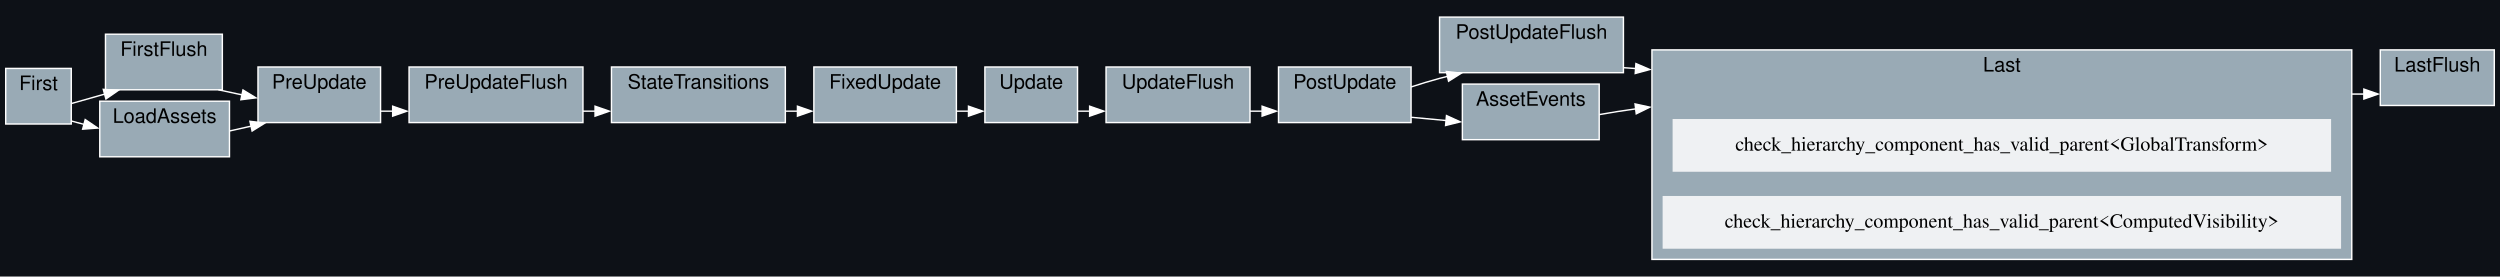
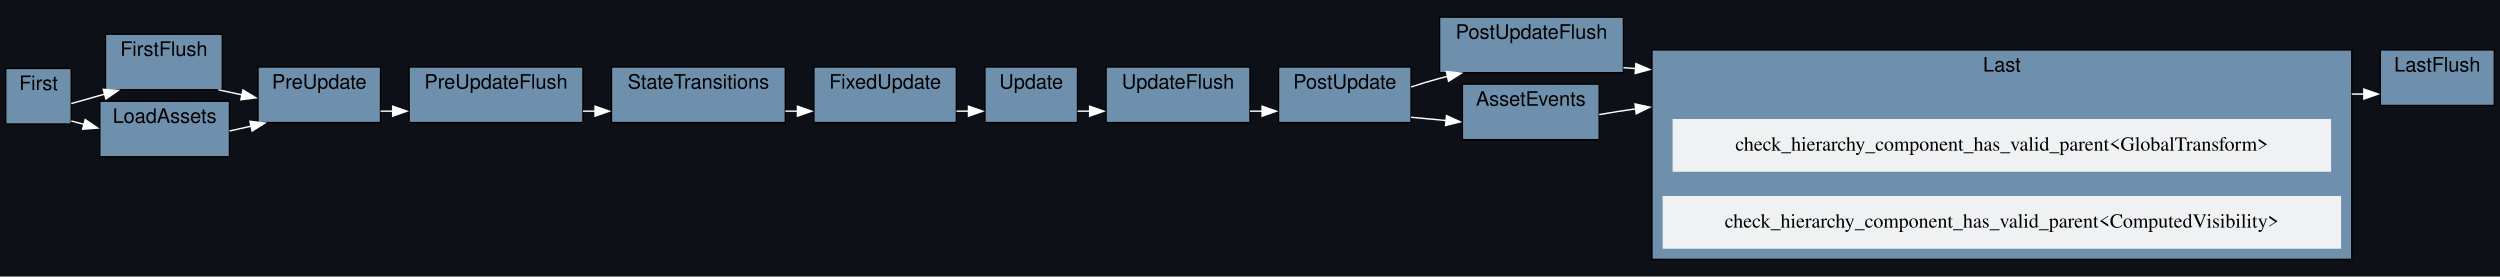
<svg xmlns="http://www.w3.org/2000/svg" width="1754pt" height="194pt" viewBox="0.00 0.00 1754.00 194.00">
  <g id="graph0" class="graph" transform="scale(1 1) rotate(0) translate(4 190)">
    <polygon fill="#0d1117" stroke="none" points="-4,4 -4,-190 1750,-190 1750,4 -4,4" />
    <g id="clust1" class="cluster">
-       <polygon fill="#99aab5" stroke="white" points="70,-127 70,-166 152,-166 152,-127 70,-127" />
+       <polygon fill="#6f90ad" stroke="black" points="70,-127 70,-166 152,-166 152,-127 70,-127" />
      <text text-anchor="middle" x="111" y="-150.8" font-family="Helvetica,sans-Serif" font-size="14.00">FirstFlush</text>
    </g>
    <g id="clust2" class="cluster">
-       <polygon fill="#99aab5" stroke="white" points="283,-104 283,-143 405,-143 405,-104 283,-104" />
+       <polygon fill="#6f90ad" stroke="black" points="283,-104 283,-143 405,-143 405,-104 283,-104" />
      <text text-anchor="middle" x="344" y="-127.8" font-family="Helvetica,sans-Serif" font-size="14.00">PreUpdateFlush</text>
    </g>
    <g id="clust3" class="cluster">
-       <polygon fill="#99aab5" stroke="white" points="772,-104 772,-143 873,-143 873,-104 772,-104" />
+       <polygon fill="#6f90ad" stroke="black" points="772,-104 772,-143 873,-143 873,-104 772,-104" />
      <text text-anchor="middle" x="822.5" y="-127.8" font-family="Helvetica,sans-Serif" font-size="14.00">UpdateFlush</text>
    </g>
    <g id="clust4" class="cluster">
-       <polygon fill="#99aab5" stroke="white" points="1006,-139 1006,-178 1135,-178 1135,-139 1006,-139" />
+       <polygon fill="#6f90ad" stroke="black" points="1006,-139 1006,-178 1135,-178 1135,-139 1006,-139" />
      <text text-anchor="middle" x="1070.5" y="-162.8" font-family="Helvetica,sans-Serif" font-size="14.00">PostUpdateFlush</text>
    </g>
    <g id="clust5" class="cluster">
-       <polygon fill="#99aab5" stroke="white" points="1666,-116 1666,-155 1746,-155 1746,-116 1666,-116" />
+       <polygon fill="#6f90ad" stroke="black" points="1666,-116 1666,-155 1746,-155 1746,-116 1666,-116" />
      <text text-anchor="middle" x="1706" y="-139.8" font-family="Helvetica,sans-Serif" font-size="14.00">LastFlush</text>
    </g>
    <g id="clust6" class="cluster">
-       <polygon fill="#99aab5" stroke="white" points="0,-103 0,-142 46,-142 46,-103 0,-103" />
+       <polygon fill="#6f90ad" stroke="black" points="0,-103 0,-142 46,-142 46,-103 0,-103" />
      <text text-anchor="middle" x="23" y="-126.8" font-family="Helvetica,sans-Serif" font-size="14.00">First</text>
    </g>
    <g id="clust7" class="cluster">
-       <polygon fill="#99aab5" stroke="white" points="177,-104 177,-143 263,-143 263,-104 177,-104" />
+       <polygon fill="#6f90ad" stroke="black" points="177,-104 177,-143 263,-143 263,-104 177,-104" />
      <text text-anchor="middle" x="220" y="-127.8" font-family="Helvetica,sans-Serif" font-size="14.00">PreUpdate</text>
    </g>
    <g id="clust8" class="cluster">
-       <polygon fill="#99aab5" stroke="white" points="425,-104 425,-143 547,-143 547,-104 425,-104" />
+       <polygon fill="#6f90ad" stroke="black" points="425,-104 425,-143 547,-143 547,-104 425,-104" />
      <text text-anchor="middle" x="486" y="-127.8" font-family="Helvetica,sans-Serif" font-size="14.00">StateTransitions</text>
    </g>
    <g id="clust9" class="cluster">
-       <polygon fill="#99aab5" stroke="white" points="567,-104 567,-143 667,-143 667,-104 567,-104" />
+       <polygon fill="#6f90ad" stroke="black" points="567,-104 567,-143 667,-143 667,-104 567,-104" />
      <text text-anchor="middle" x="617" y="-127.8" font-family="Helvetica,sans-Serif" font-size="14.00">FixedUpdate</text>
    </g>
    <g id="clust10" class="cluster">
-       <polygon fill="#99aab5" stroke="white" points="687,-104 687,-143 752,-143 752,-104 687,-104" />
+       <polygon fill="#6f90ad" stroke="black" points="687,-104 687,-143 752,-143 752,-104 687,-104" />
      <text text-anchor="middle" x="719.5" y="-127.8" font-family="Helvetica,sans-Serif" font-size="14.00">Update</text>
    </g>
    <g id="clust11" class="cluster">
-       <polygon fill="#99aab5" stroke="white" points="893,-104 893,-143 986,-143 986,-104 893,-104" />
+       <polygon fill="#6f90ad" stroke="black" points="893,-104 893,-143 986,-143 986,-104 893,-104" />
      <text text-anchor="middle" x="939.5" y="-127.8" font-family="Helvetica,sans-Serif" font-size="14.00">PostUpdate</text>
    </g>
    <g id="clust12" class="cluster">
-       <polygon fill="#99aab5" stroke="white" points="1155,-8 1155,-155 1646,-155 1646,-8 1155,-8" />
+       <polygon fill="#6f90ad" stroke="black" points="1155,-8 1155,-155 1646,-155 1646,-8 1155,-8" />
      <text text-anchor="middle" x="1400.5" y="-139.8" font-family="Helvetica,sans-Serif" font-size="14.00">Last</text>
    </g>
    <g id="clust13" class="cluster">
-       <polygon fill="#99aab5" stroke="white" points="66,-80 66,-119 157,-119 157,-80 66,-80" />
+       <polygon fill="#6f90ad" stroke="black" points="66,-80 66,-119 157,-119 157,-80 66,-80" />
      <text text-anchor="middle" x="111.5" y="-103.8" font-family="Helvetica,sans-Serif" font-size="14.00">LoadAssets</text>
    </g>
    <g id="clust14" class="cluster">
-       <polygon fill="#99aab5" stroke="white" points="1022,-92 1022,-131 1118,-131 1118,-92 1022,-92" />
+       <polygon fill="#6f90ad" stroke="black" points="1022,-92 1022,-131 1118,-131 1118,-92 1022,-92" />
      <text text-anchor="middle" x="1070" y="-115.8" font-family="Helvetica,sans-Serif" font-size="14.00">AssetEvents</text>
    </g>
    <g id="edge2" class="edge">
      <path fill="none" stroke="white" d="M149.21,-127C154.62,-125.84 160.27,-124.62 165.92,-123.41" />
      <polygon fill="white" stroke="white" points="166.48,-126.87 175.53,-121.35 165.01,-120.02 166.48,-126.87" />
    </g>
    <g id="edge4" class="edge">
      <path fill="none" stroke="white" d="M405,-112C407.88,-112 410.78,-112 413.68,-112" />
      <polygon fill="white" stroke="white" points="413.49,-115.5 423.49,-112 413.49,-108.5 413.49,-115.5" />
    </g>
    <g id="edge8" class="edge">
      <path fill="none" stroke="white" d="M873,-112C875.92,-112 878.88,-112 881.82,-112" />
      <polygon fill="white" stroke="white" points="881.49,-115.5 891.49,-112 881.49,-108.5 881.49,-115.5" />
    </g>
    <g id="edge10" class="edge">
      <path fill="none" stroke="white" d="M1135,-142.52C1137.83,-142.32 1140.74,-142.12 1143.7,-141.91" />
      <polygon fill="white" stroke="white" points="1143.76,-145.41 1153.49,-141.22 1143.27,-138.43 1143.76,-145.41" />
    </g>
    <g id="edge1" class="edge">
      <path fill="none" stroke="white" d="M46,-117.34C52.44,-119.18 59.5,-121.18 66,-123 67.17,-123.33 68.36,-123.66 69.55,-123.99" />
      <polygon fill="white" stroke="white" points="68.45,-127.32 79.02,-126.6 70.31,-120.57 68.45,-127.32" />
    </g>
    <g id="edge13" class="edge">
      <path fill="none" stroke="white" d="M46,-105.12C48.89,-104.34 51.94,-103.53 55.09,-102.68" />
      <polygon fill="white" stroke="white" points="55.78,-106.12 64.54,-100.16 53.98,-99.36 55.78,-106.12" />
    </g>
    <g id="edge3" class="edge">
      <path fill="none" stroke="white" d="M263,-112C265.78,-112 268.62,-112 271.49,-112" />
      <polygon fill="white" stroke="white" points="271.49,-115.5 281.49,-112 271.49,-108.5 271.49,-115.5" />
    </g>
    <g id="edge5" class="edge">
      <path fill="none" stroke="white" d="M547,-112C549.86,-112 552.74,-112 555.6,-112" />
      <polygon fill="white" stroke="white" points="555.49,-115.5 565.49,-112 555.49,-108.5 555.49,-115.5" />
    </g>
    <g id="edge6" class="edge">
      <path fill="none" stroke="white" d="M667,-112C669.85,-112 672.71,-112 675.54,-112" />
      <polygon fill="white" stroke="white" points="675.49,-115.5 685.49,-112 675.49,-108.5 675.49,-115.5" />
    </g>
    <g id="edge7" class="edge">
      <path fill="none" stroke="white" d="M752,-112C754.81,-112 757.71,-112 760.65,-112" />
      <polygon fill="white" stroke="white" points="760.49,-115.5 770.49,-112 760.49,-108.5 760.49,-115.5" />
    </g>
    <g id="edge9" class="edge">
      <path fill="none" stroke="white" d="M986,-128.99C992.66,-131.17 999.47,-133.25 1006,-135 1007.85,-135.5 1009.74,-135.98 1011.65,-136.45" />
      <polygon fill="white" stroke="white" points="1010.75,-139.84 1021.28,-138.66 1012.32,-133.01 1010.75,-139.84" />
    </g>
    <g id="edge14" class="edge">
      <path fill="none" stroke="white" d="M986,-107.72C994.06,-106.97 1002.54,-106.18 1010.87,-105.41" />
      <polygon fill="white" stroke="white" points="1010.86,-108.92 1020.5,-104.51 1010.22,-101.95 1010.86,-108.92" />
    </g>
    <g id="edge11" class="edge">
      <path fill="none" stroke="white" d="M1646,-124C1648.91,-124 1651.74,-124 1654.5,-124" />
      <polygon fill="white" stroke="white" points="1654.49,-127.5 1664.49,-124 1654.49,-120.5 1654.49,-127.5" />
    </g>
    <g id="node13" class="node">
      <polygon fill="#eff1f3" stroke="#eff1f3" points="1631,-106 1170,-106 1170,-70 1631,-70 1631,-106" />
      <text text-anchor="middle" x="1400.5" y="-84.3" font-family="Times,serif" font-size="14.00">check_hierarchy_component_has_valid_parent&lt;GlobalTransform&gt;</text>
    </g>
    <g id="node14" class="node">
      <polygon fill="#eff1f3" stroke="#eff1f3" points="1638,-52 1163,-52 1163,-16 1638,-16 1638,-52" />
      <text text-anchor="middle" x="1400.5" y="-30.3" font-family="Times,serif" font-size="14.00">check_hierarchy_component_has_valid_parent&lt;ComputedVisibility&gt;</text>
    </g>
    <g id="edge12" class="edge">
      <path fill="none" stroke="white" d="M157,-98.09C162.09,-99.24 167.29,-100.4 172.4,-101.55" />
      <polygon fill="white" stroke="white" points="171.35,-104.9 181.87,-103.67 172.88,-98.07 171.35,-104.9" />
    </g>
    <g id="edge15" class="edge">
      <path fill="none" stroke="white" d="M1118,-109.59C1126.31,-111.06 1135.07,-112.47 1143.67,-113.62" />
      <polygon fill="white" stroke="white" points="1143.15,-117.09 1153.5,-114.82 1143.99,-110.14 1143.15,-117.09" />
    </g>
  </g>
</svg>
